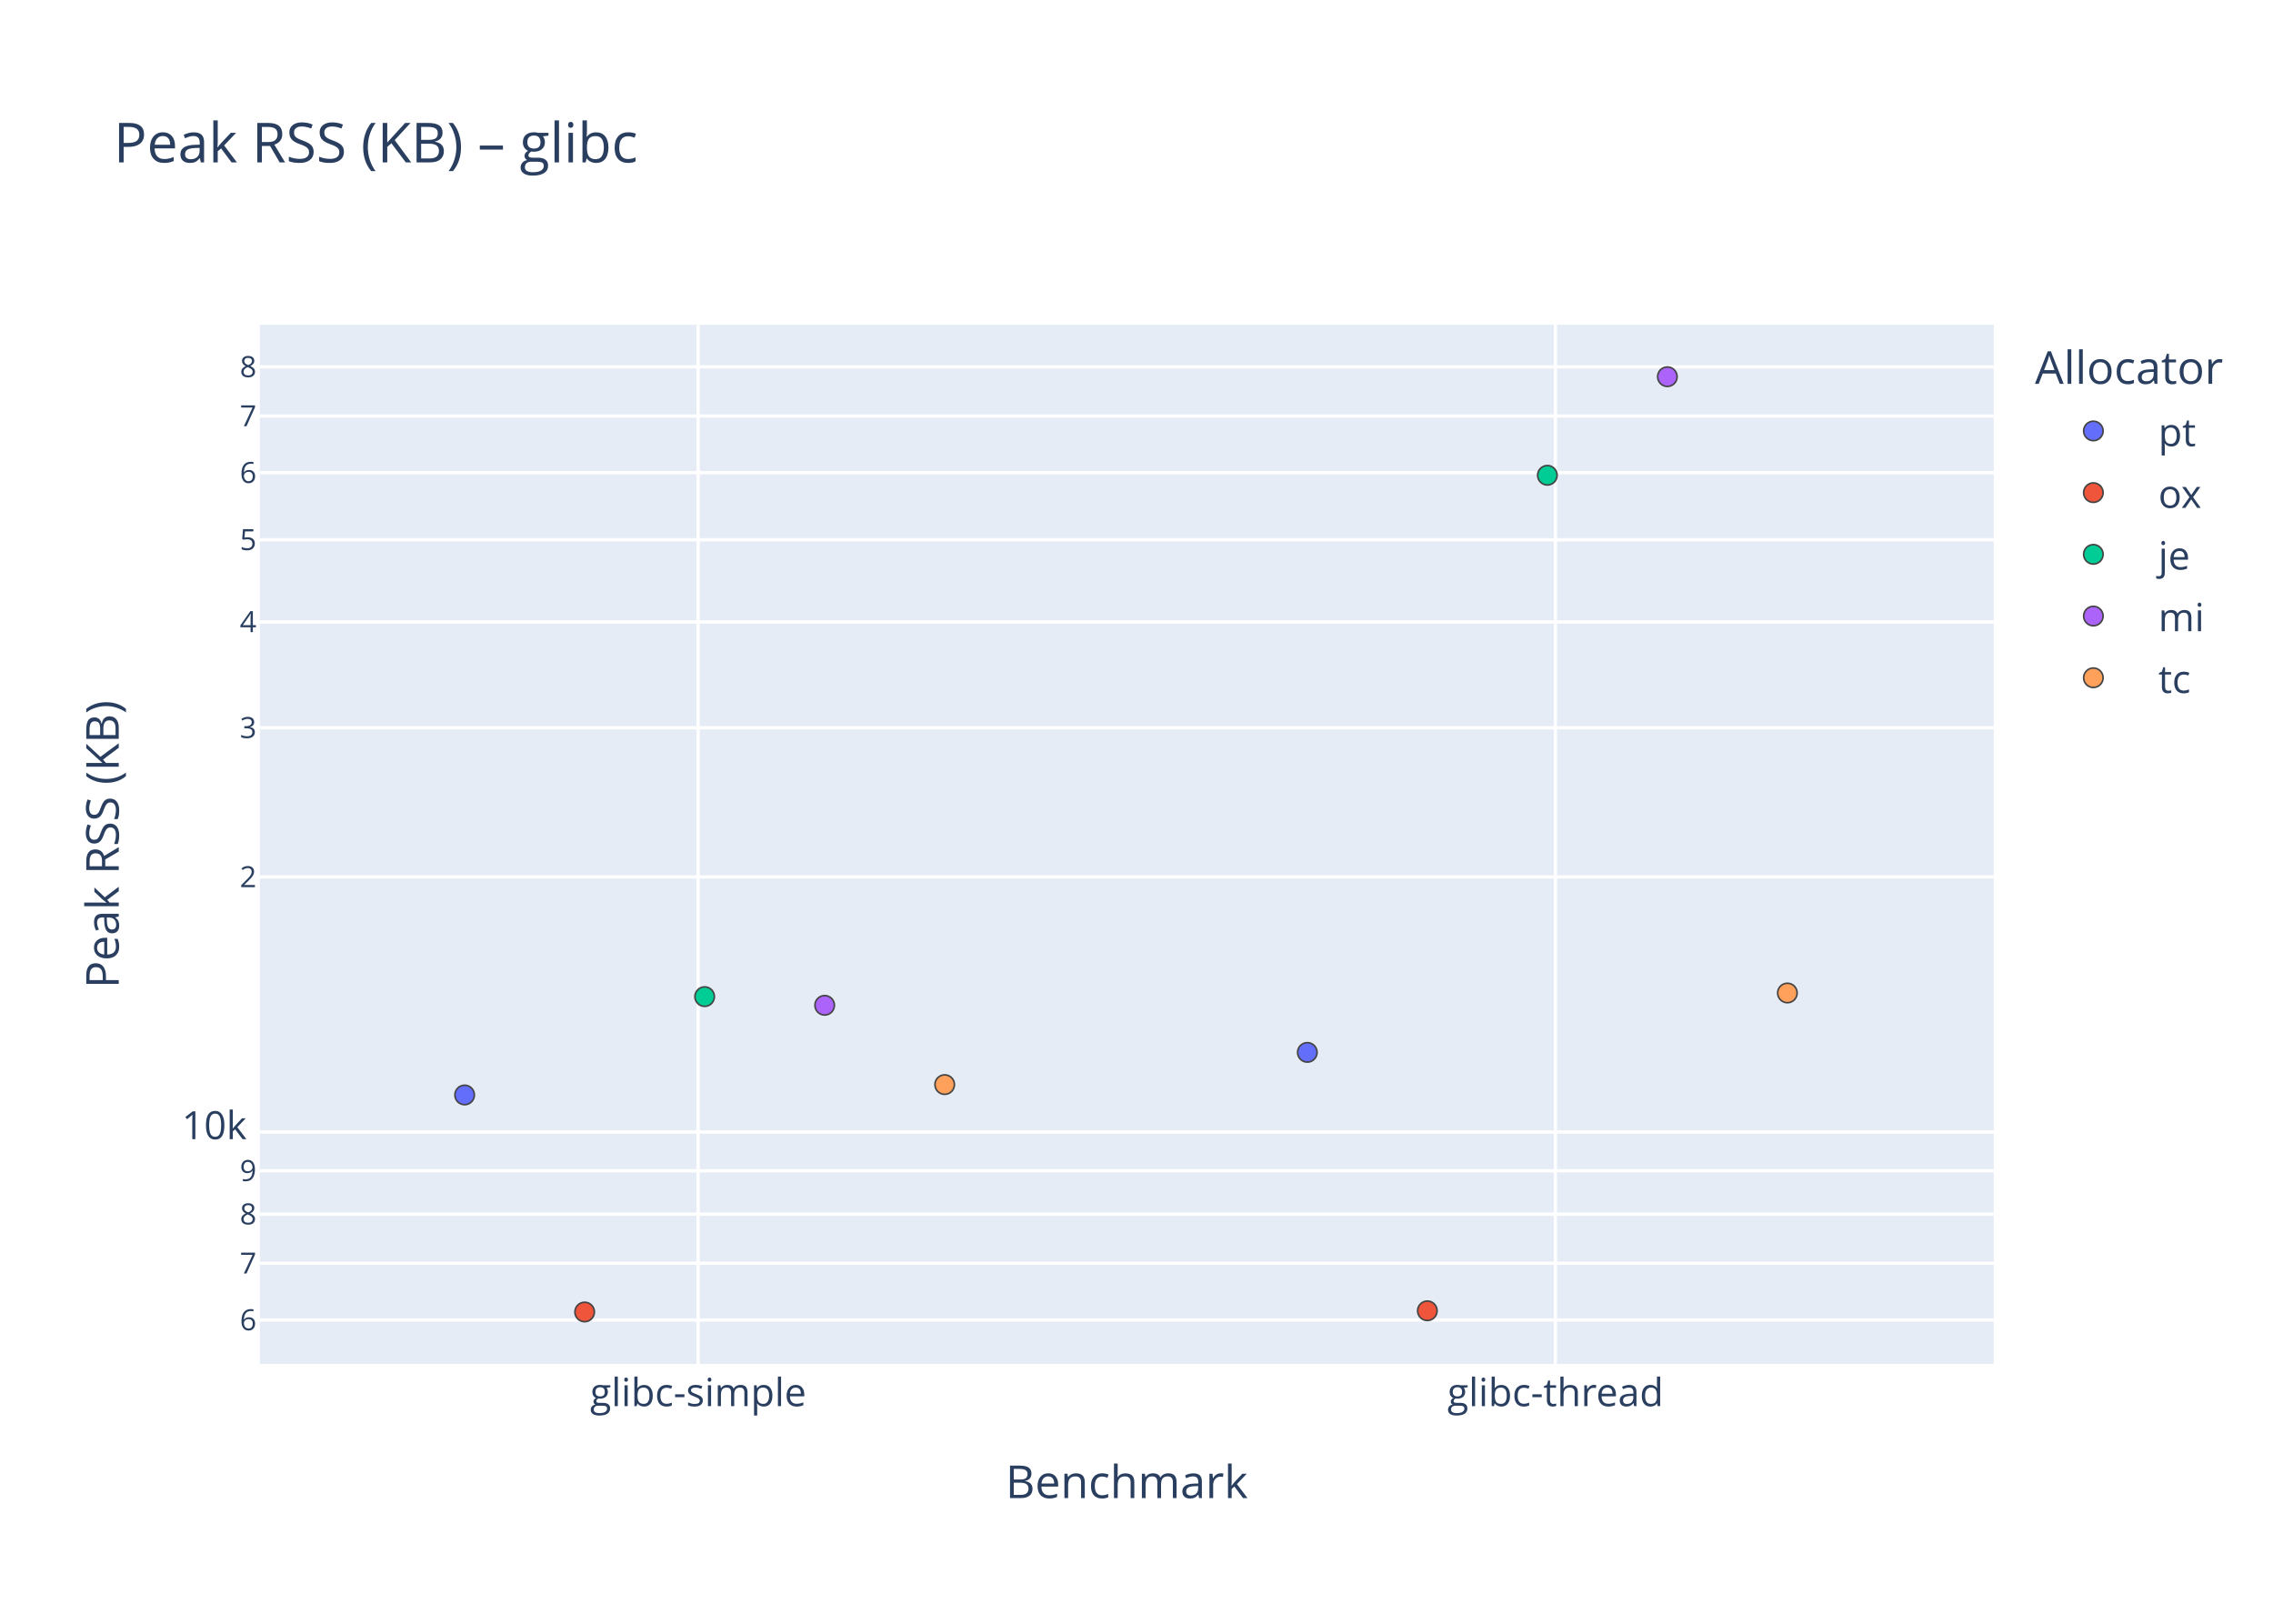
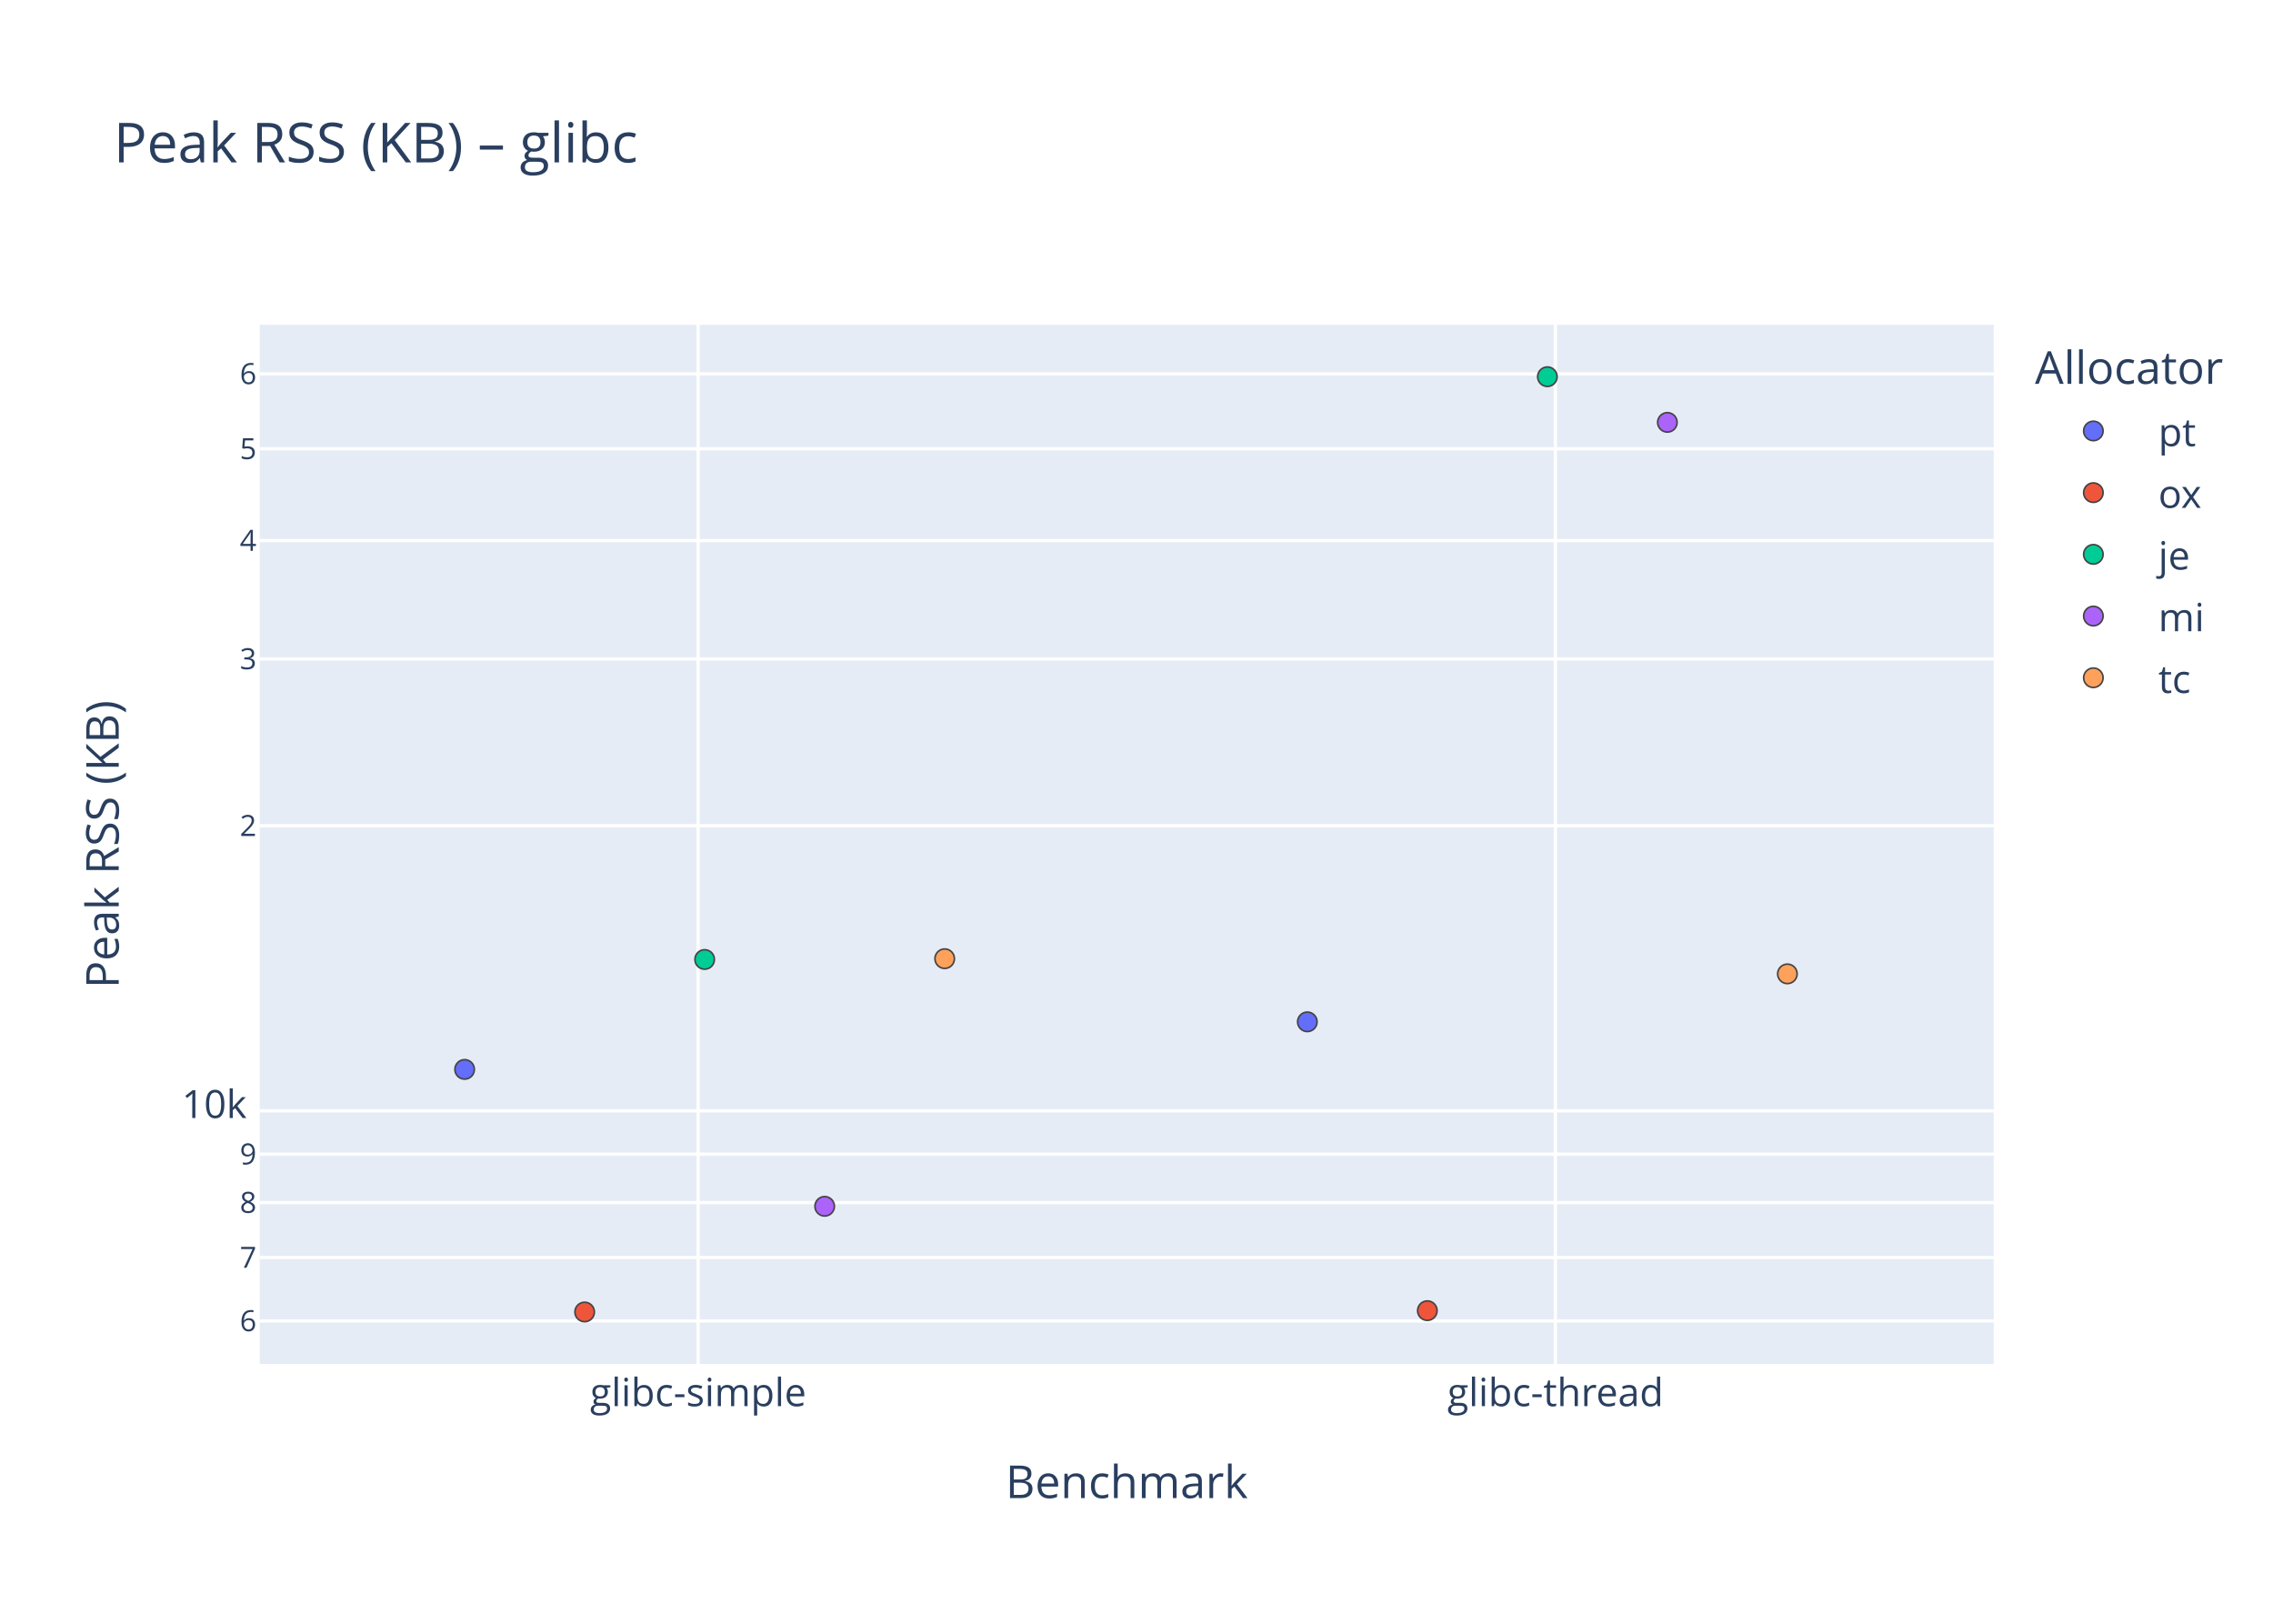
<svg xmlns="http://www.w3.org/2000/svg" class="main-svg" width="700" height="500" style="" viewBox="0 0 700 500">
  <rect x="0" y="0" width="700" height="500" style="fill: rgb(255, 255, 255); fill-opacity: 1;" />
-   <defs id="defs-923407">
+   <defs id="defs-a6e8a5">
    <g class="clips">
-       <clipPath id="clip923407xyplot" class="plotclip">
+       <clipPath id="clipa6e8a5xyplot" class="plotclip">
        <rect width="534" height="320" />
      </clipPath>
-       <clipPath class="axesclip" id="clip923407x">
+       <clipPath class="axesclip" id="clipa6e8a5x">
        <rect x="80" y="0" width="534" height="500" />
      </clipPath>
-       <clipPath class="axesclip" id="clip923407y">
+       <clipPath class="axesclip" id="clipa6e8a5y">
        <rect x="0" y="100" width="700" height="320" />
      </clipPath>
-       <clipPath class="axesclip" id="clip923407xy">
+       <clipPath class="axesclip" id="clipa6e8a5xy">
        <rect x="80" y="100" width="534" height="320" />
      </clipPath>
    </g>
    <g class="gradients" />
    <g class="patterns" />
  </defs>
  <g class="bglayer">
    <rect class="bg" x="80" y="100" width="534" height="320" style="fill: rgb(229, 236, 246); fill-opacity: 1; stroke-width: 0;" />
  </g>
  <g class="layer-below">
    <g class="imagelayer" />
    <g class="shapelayer" />
  </g>
  <g class="cartesianlayer">
    <g class="subplot xy">
      <g class="layer-subplot">
        <g class="shapelayer" />
        <g class="imagelayer" />
      </g>
      <g class="minor-gridlayer">
        <g class="x" />
        <g class="y" />
      </g>
      <g class="gridlayer">
        <g class="x">
          <path class="xgrid crisp" transform="translate(215,0)" d="M0,100v320" style="stroke: rgb(255, 255, 255); stroke-opacity: 1; stroke-width: 1px;" />
          <path class="xgrid crisp" transform="translate(479,0)" d="M0,100v320" style="stroke: rgb(255, 255, 255); stroke-opacity: 1; stroke-width: 1px;" />
        </g>
        <g class="y">
-           <path class="ygrid crisp" transform="translate(0,406.47)" d="M80,0h534" style="stroke: rgb(255, 255, 255); stroke-opacity: 1; stroke-width: 1px;" />
-           <path class="ygrid crisp" transform="translate(0,389)" d="M80,0h534" style="stroke: rgb(255, 255, 255); stroke-opacity: 1; stroke-width: 1px;" />
-           <path class="ygrid crisp" transform="translate(0,373.87)" d="M80,0h534" style="stroke: rgb(255, 255, 255); stroke-opacity: 1; stroke-width: 1px;" />
-           <path class="ygrid crisp" transform="translate(0,360.52)" d="M80,0h534" style="stroke: rgb(255, 255, 255); stroke-opacity: 1; stroke-width: 1px;" />
-           <path class="ygrid crisp" transform="translate(0,348.58)" d="M80,0h534" style="stroke: rgb(255, 255, 255); stroke-opacity: 1; stroke-width: 1px;" />
-           <path class="ygrid crisp" transform="translate(0,270.04)" d="M80,0h534" style="stroke: rgb(255, 255, 255); stroke-opacity: 1; stroke-width: 1px;" />
-           <path class="ygrid crisp" transform="translate(0,224.1)" d="M80,0h534" style="stroke: rgb(255, 255, 255); stroke-opacity: 1; stroke-width: 1px;" />
-           <path class="ygrid crisp" transform="translate(0,191.5)" d="M80,0h534" style="stroke: rgb(255, 255, 255); stroke-opacity: 1; stroke-width: 1px;" />
-           <path class="ygrid crisp" transform="translate(0,166.22)" d="M80,0h534" style="stroke: rgb(255, 255, 255); stroke-opacity: 1; stroke-width: 1px;" />
-           <path class="ygrid crisp" transform="translate(0,145.56)" d="M80,0h534" style="stroke: rgb(255, 255, 255); stroke-opacity: 1; stroke-width: 1px;" />
-           <path class="ygrid crisp" transform="translate(0,128.09)" d="M80,0h534" style="stroke: rgb(255, 255, 255); stroke-opacity: 1; stroke-width: 1px;" />
-           <path class="ygrid crisp" transform="translate(0,112.96)" d="M80,0h534" style="stroke: rgb(255, 255, 255); stroke-opacity: 1; stroke-width: 1px;" />
+           <path class="ygrid crisp" transform="translate(0,406.76)" d="M80,0h534" style="stroke: rgb(255, 255, 255); stroke-opacity: 1; stroke-width: 1px;" />
+           <path class="ygrid crisp" transform="translate(0,387.23)" d="M80,0h534" style="stroke: rgb(255, 255, 255); stroke-opacity: 1; stroke-width: 1px;" />
+           <path class="ygrid crisp" transform="translate(0,370.32)" d="M80,0h534" style="stroke: rgb(255, 255, 255); stroke-opacity: 1; stroke-width: 1px;" />
+           <path class="ygrid crisp" transform="translate(0,355.4)" d="M80,0h534" style="stroke: rgb(255, 255, 255); stroke-opacity: 1; stroke-width: 1px;" />
+           <path class="ygrid crisp" transform="translate(0,342.06)" d="M80,0h534" style="stroke: rgb(255, 255, 255); stroke-opacity: 1; stroke-width: 1px;" />
+           <path class="ygrid crisp" transform="translate(0,254.27)" d="M80,0h534" style="stroke: rgb(255, 255, 255); stroke-opacity: 1; stroke-width: 1px;" />
+           <path class="ygrid crisp" transform="translate(0,202.91)" d="M80,0h534" style="stroke: rgb(255, 255, 255); stroke-opacity: 1; stroke-width: 1px;" />
+           <path class="ygrid crisp" transform="translate(0,166.47)" d="M80,0h534" style="stroke: rgb(255, 255, 255); stroke-opacity: 1; stroke-width: 1px;" />
+           <path class="ygrid crisp" transform="translate(0,138.21)" d="M80,0h534" style="stroke: rgb(255, 255, 255); stroke-opacity: 1; stroke-width: 1px;" />
+           <path class="ygrid crisp" transform="translate(0,115.12)" d="M80,0h534" style="stroke: rgb(255, 255, 255); stroke-opacity: 1; stroke-width: 1px;" />
        </g>
      </g>
      <g class="zerolinelayer" />
      <g class="layer-between">
        <g class="shapelayer" />
        <g class="imagelayer" />
      </g>
      <path class="xlines-below" />
      <path class="ylines-below" />
      <g class="overlines-below" />
      <g class="xaxislayer-below" />
      <g class="yaxislayer-below" />
      <g class="overaxes-below" />
      <g class="overplot">
-         <g class="xy" transform="translate(80,100)" clip-path="url(#clip923407xyplot)">
+         <g class="xy" transform="translate(80,100)" clip-path="url(#clipa6e8a5xyplot)">
          <g class="boxlayer mlayer">
            <g class="trace boxes" style="opacity: 1;">
-               <path class="box" d="M48.14,237.17H74.02M48.14,237.17H74.02V237.17H48.14ZM61.08,237.17V237.17M61.08,237.17V237.17M54.61,237.17H67.55M54.61,237.17H67.55" style="vector-effect: none; stroke-width: 2px; stroke: rgb(255, 255, 255); stroke-opacity: 0; fill: rgb(255, 255, 255); fill-opacity: 0;" />
-               <path class="box" d="M312.14,224.06H338.02M312.14,224.06H338.02V224.06H312.14ZM325.08,224.06V224.06M325.08,224.06V224.06M318.61,224.06H331.55M318.61,224.06H331.55" style="vector-effect: none; stroke-width: 2px; stroke: rgb(255, 255, 255); stroke-opacity: 0; fill: rgb(255, 255, 255); fill-opacity: 0;" />
-               <g class="points">
-                 <path class="point" transform="translate(63.09,237.17)" d="M3,0A3,3 0 1,1 0,-3A3,3 0 0,1 3,0Z" style="opacity: 1; stroke-width: 0.5px; fill: rgb(99, 110, 250); fill-opacity: 1; stroke: rgb(68, 68, 68); stroke-opacity: 1;" />
-               </g>
-               <g class="points">
-                 <path class="point" transform="translate(322.61,224.06)" d="M3,0A3,3 0 1,1 0,-3A3,3 0 0,1 3,0Z" style="opacity: 1; stroke-width: 0.5px; fill: rgb(99, 110, 250); fill-opacity: 1; stroke: rgb(68, 68, 68); stroke-opacity: 1;" />
+               <path class="box" d="M48.14,229.3H74.02M48.14,229.3H74.02V229.3H48.14ZM61.08,229.3V229.3M61.08,229.3V229.3M54.61,229.3H67.55M54.61,229.3H67.55" style="vector-effect: none; stroke-width: 2px; stroke: rgb(255, 255, 255); stroke-opacity: 0; fill: rgb(255, 255, 255); fill-opacity: 0;" />
+               <path class="box" d="M312.14,214.65H338.02M312.14,214.65H338.02V214.65H312.14ZM325.08,214.65V214.65M325.08,214.65V214.65M318.61,214.65H331.55M318.61,214.65H331.55" style="vector-effect: none; stroke-width: 2px; stroke: rgb(255, 255, 255); stroke-opacity: 0; fill: rgb(255, 255, 255); fill-opacity: 0;" />
+               <g class="points">
+                 <path class="point" transform="translate(63.09,229.3)" d="M3,0A3,3 0 1,1 0,-3A3,3 0 0,1 3,0Z" style="opacity: 1; stroke-width: 0.5px; fill: rgb(99, 110, 250); fill-opacity: 1; stroke: rgb(68, 68, 68); stroke-opacity: 1;" />
+               </g>
+               <g class="points">
+                 <path class="point" transform="translate(322.61,214.65)" d="M3,0A3,3 0 1,1 0,-3A3,3 0 0,1 3,0Z" style="opacity: 1; stroke-width: 0.5px; fill: rgb(99, 110, 250); fill-opacity: 1; stroke: rgb(68, 68, 68); stroke-opacity: 1;" />
              </g>
            </g>
            <g class="trace boxes" style="opacity: 1;">
              <path class="box" d="M85.1,304H110.98M85.1,304H110.98V304H85.1ZM98.04,304V304M98.04,304V304M91.57,304H104.51M91.57,304H104.51" style="vector-effect: none; stroke-width: 2px; stroke: rgb(255, 255, 255); stroke-opacity: 0; fill: rgb(255, 255, 255); fill-opacity: 0;" />
-               <path class="box" d="M349.1,303.63H374.98M349.1,303.63H374.98V303.63H349.1ZM362.04,303.63V303.63M362.04,303.63V303.63M355.57,303.63H368.51M355.57,303.63H368.51" style="vector-effect: none; stroke-width: 2px; stroke: rgb(255, 255, 255); stroke-opacity: 0; fill: rgb(255, 255, 255); fill-opacity: 0;" />
+               <path class="box" d="M349.1,303.59H374.98M349.1,303.59H374.98V303.59H349.1ZM362.04,303.59V303.59M362.04,303.59V303.59M355.57,303.59H368.51M355.57,303.59H368.51" style="vector-effect: none; stroke-width: 2px; stroke: rgb(255, 255, 255); stroke-opacity: 0; fill: rgb(255, 255, 255); fill-opacity: 0;" />
              <g class="points">
                <path class="point" transform="translate(100.05,304)" d="M3,0A3,3 0 1,1 0,-3A3,3 0 0,1 3,0Z" style="opacity: 1; stroke-width: 0.5px; fill: rgb(239, 85, 59); fill-opacity: 1; stroke: rgb(68, 68, 68); stroke-opacity: 1;" />
              </g>
              <g class="points">
-                 <path class="point" transform="translate(359.57,303.63)" d="M3,0A3,3 0 1,1 0,-3A3,3 0 0,1 3,0Z" style="opacity: 1; stroke-width: 0.5px; fill: rgb(239, 85, 59); fill-opacity: 1; stroke: rgb(68, 68, 68); stroke-opacity: 1;" />
-               </g>
-             </g>
-             <g class="trace boxes" style="opacity: 1;">
-               <path class="box" d="M122.06,206.89H147.94M122.06,206.89H147.94V206.89H122.06ZM135,206.89V206.89M135,206.89V206.89M128.53,206.89H141.47M128.53,206.89H141.47" style="vector-effect: none; stroke-width: 2px; stroke: rgb(255, 255, 255); stroke-opacity: 0; fill: rgb(255, 255, 255); fill-opacity: 0;" />
-               <path class="box" d="M386.06,46.35H411.94M386.06,46.35H411.94V46.35H386.06ZM399,46.35V46.35M399,46.35V46.35M392.53,46.35H405.47M392.53,46.35H405.47" style="vector-effect: none; stroke-width: 2px; stroke: rgb(255, 255, 255); stroke-opacity: 0; fill: rgb(255, 255, 255); fill-opacity: 0;" />
-               <g class="points">
-                 <path class="point" transform="translate(137.01,206.89)" d="M3,0A3,3 0 1,1 0,-3A3,3 0 0,1 3,0Z" style="opacity: 1; stroke-width: 0.5px; fill: rgb(0, 204, 150); fill-opacity: 1; stroke: rgb(68, 68, 68); stroke-opacity: 1;" />
-               </g>
-               <g class="points">
-                 <path class="point" transform="translate(396.53,46.35)" d="M3,0A3,3 0 1,1 0,-3A3,3 0 0,1 3,0Z" style="opacity: 1; stroke-width: 0.5px; fill: rgb(0, 204, 150); fill-opacity: 1; stroke: rgb(68, 68, 68); stroke-opacity: 1;" />
-               </g>
-             </g>
-             <g class="trace boxes" style="opacity: 1;">
-               <path class="box" d="M159.02,209.56H184.9M159.02,209.56H184.9V209.56H159.02ZM171.96,209.56V209.56M171.96,209.56V209.56M165.49,209.56H178.43M165.49,209.56H178.43" style="vector-effect: none; stroke-width: 2px; stroke: rgb(255, 255, 255); stroke-opacity: 0; fill: rgb(255, 255, 255); fill-opacity: 0;" />
-               <path class="box" d="M423.02,16H448.9M423.02,16H448.9V16H423.02ZM435.96,16V16M435.96,16V16M429.49,16H442.43M429.49,16H442.43" style="vector-effect: none; stroke-width: 2px; stroke: rgb(255, 255, 255); stroke-opacity: 0; fill: rgb(255, 255, 255); fill-opacity: 0;" />
-               <g class="points">
-                 <path class="point" transform="translate(173.97,209.56)" d="M3,0A3,3 0 1,1 0,-3A3,3 0 0,1 3,0Z" style="opacity: 1; stroke-width: 0.5px; fill: rgb(171, 99, 250); fill-opacity: 1; stroke: rgb(68, 68, 68); stroke-opacity: 1;" />
-               </g>
-               <g class="points">
-                 <path class="point" transform="translate(433.49,16)" d="M3,0A3,3 0 1,1 0,-3A3,3 0 0,1 3,0Z" style="opacity: 1; stroke-width: 0.5px; fill: rgb(171, 99, 250); fill-opacity: 1; stroke: rgb(68, 68, 68); stroke-opacity: 1;" />
-               </g>
-             </g>
-             <g class="trace boxes" style="opacity: 1;">
-               <path class="box" d="M195.98,233.98H221.86M195.98,233.98H221.86V233.98H195.98ZM208.92,233.98V233.98M208.92,233.98V233.98M202.45,233.98H215.39M202.45,233.98H215.39" style="vector-effect: none; stroke-width: 2px; stroke: rgb(255, 255, 255); stroke-opacity: 0; fill: rgb(255, 255, 255); fill-opacity: 0;" />
-               <path class="box" d="M459.98,205.77H485.86M459.98,205.77H485.86V205.77H459.98ZM472.92,205.77V205.77M472.92,205.77V205.77M466.45,205.77H479.39M466.45,205.77H479.39" style="vector-effect: none; stroke-width: 2px; stroke: rgb(255, 255, 255); stroke-opacity: 0; fill: rgb(255, 255, 255); fill-opacity: 0;" />
-               <g class="points">
-                 <path class="point" transform="translate(210.93,233.98)" d="M3,0A3,3 0 1,1 0,-3A3,3 0 0,1 3,0Z" style="opacity: 1; stroke-width: 0.5px; fill: rgb(255, 161, 90); fill-opacity: 1; stroke: rgb(68, 68, 68); stroke-opacity: 1;" />
-               </g>
-               <g class="points">
-                 <path class="point" transform="translate(470.45,205.77)" d="M3,0A3,3 0 1,1 0,-3A3,3 0 0,1 3,0Z" style="opacity: 1; stroke-width: 0.5px; fill: rgb(255, 161, 90); fill-opacity: 1; stroke: rgb(68, 68, 68); stroke-opacity: 1;" />
+                 <path class="point" transform="translate(359.57,303.59)" d="M3,0A3,3 0 1,1 0,-3A3,3 0 0,1 3,0Z" style="opacity: 1; stroke-width: 0.5px; fill: rgb(239, 85, 59); fill-opacity: 1; stroke: rgb(68, 68, 68); stroke-opacity: 1;" />
+               </g>
+             </g>
+             <g class="trace boxes" style="opacity: 1;">
+               <path class="box" d="M122.06,195.45H147.94M122.06,195.45H147.94V195.45H122.06ZM135,195.45V195.45M135,195.45V195.45M128.53,195.45H141.47M128.53,195.45H141.47" style="vector-effect: none; stroke-width: 2px; stroke: rgb(255, 255, 255); stroke-opacity: 0; fill: rgb(255, 255, 255); fill-opacity: 0;" />
+               <path class="box" d="M386.06,16H411.94M386.06,16H411.94V16H386.06ZM399,16V16M399,16V16M392.53,16H405.47M392.53,16H405.47" style="vector-effect: none; stroke-width: 2px; stroke: rgb(255, 255, 255); stroke-opacity: 0; fill: rgb(255, 255, 255); fill-opacity: 0;" />
+               <g class="points">
+                 <path class="point" transform="translate(137.01,195.45)" d="M3,0A3,3 0 1,1 0,-3A3,3 0 0,1 3,0Z" style="opacity: 1; stroke-width: 0.5px; fill: rgb(0, 204, 150); fill-opacity: 1; stroke: rgb(68, 68, 68); stroke-opacity: 1;" />
+               </g>
+               <g class="points">
+                 <path class="point" transform="translate(396.53,16)" d="M3,0A3,3 0 1,1 0,-3A3,3 0 0,1 3,0Z" style="opacity: 1; stroke-width: 0.5px; fill: rgb(0, 204, 150); fill-opacity: 1; stroke: rgb(68, 68, 68); stroke-opacity: 1;" />
+               </g>
+             </g>
+             <g class="trace boxes" style="opacity: 1;">
+               <path class="box" d="M159.02,271.46H184.9M159.02,271.46H184.9V271.46H159.02ZM171.96,271.46V271.46M171.96,271.46V271.46M165.49,271.46H178.43M165.49,271.46H178.43" style="vector-effect: none; stroke-width: 2px; stroke: rgb(255, 255, 255); stroke-opacity: 0; fill: rgb(255, 255, 255); fill-opacity: 0;" />
+               <path class="box" d="M423.02,30.06H448.9M423.02,30.06H448.9V30.06H423.02ZM435.96,30.06V30.06M435.96,30.06V30.06M429.49,30.06H442.43M429.49,30.06H442.43" style="vector-effect: none; stroke-width: 2px; stroke: rgb(255, 255, 255); stroke-opacity: 0; fill: rgb(255, 255, 255); fill-opacity: 0;" />
+               <g class="points">
+                 <path class="point" transform="translate(173.97,271.46)" d="M3,0A3,3 0 1,1 0,-3A3,3 0 0,1 3,0Z" style="opacity: 1; stroke-width: 0.5px; fill: rgb(171, 99, 250); fill-opacity: 1; stroke: rgb(68, 68, 68); stroke-opacity: 1;" />
+               </g>
+               <g class="points">
+                 <path class="point" transform="translate(433.49,30.06)" d="M3,0A3,3 0 1,1 0,-3A3,3 0 0,1 3,0Z" style="opacity: 1; stroke-width: 0.5px; fill: rgb(171, 99, 250); fill-opacity: 1; stroke: rgb(68, 68, 68); stroke-opacity: 1;" />
+               </g>
+             </g>
+             <g class="trace boxes" style="opacity: 1;">
+               <path class="box" d="M195.98,195.21H221.86M195.98,195.21H221.86V195.21H195.98ZM208.92,195.21V195.21M208.92,195.21V195.21M202.45,195.21H215.39M202.45,195.21H215.39" style="vector-effect: none; stroke-width: 2px; stroke: rgb(255, 255, 255); stroke-opacity: 0; fill: rgb(255, 255, 255); fill-opacity: 0;" />
+               <path class="box" d="M459.98,199.88H485.86M459.98,199.88H485.86V199.88H459.98ZM472.92,199.88V199.88M472.92,199.88V199.88M466.45,199.88H479.39M466.45,199.88H479.39" style="vector-effect: none; stroke-width: 2px; stroke: rgb(255, 255, 255); stroke-opacity: 0; fill: rgb(255, 255, 255); fill-opacity: 0;" />
+               <g class="points">
+                 <path class="point" transform="translate(210.93,195.21)" d="M3,0A3,3 0 1,1 0,-3A3,3 0 0,1 3,0Z" style="opacity: 1; stroke-width: 0.5px; fill: rgb(255, 161, 90); fill-opacity: 1; stroke: rgb(68, 68, 68); stroke-opacity: 1;" />
+               </g>
+               <g class="points">
+                 <path class="point" transform="translate(470.45,199.88)" d="M3,0A3,3 0 1,1 0,-3A3,3 0 0,1 3,0Z" style="opacity: 1; stroke-width: 0.5px; fill: rgb(255, 161, 90); fill-opacity: 1; stroke: rgb(68, 68, 68); stroke-opacity: 1;" />
              </g>
            </g>
          </g>
        </g>
      </g>
      <g class="zerolinelayer-above" />
      <path class="xlines-above crisp" d="M0,0" style="fill: none;" />
      <path class="ylines-above crisp" d="M0,0" style="fill: none;" />
      <g class="overlines-above" />
      <g class="xaxislayer-above">
        <g class="xtick">
          <text text-anchor="middle" x="0" y="433" transform="translate(215,0)" style="font-family: 'Open Sans', verdana, arial, sans-serif; font-size: 12px; fill: rgb(42, 63, 95); fill-opacity: 1; white-space: pre;">glibc-simple</text>
        </g>
        <g class="xtick">
          <text text-anchor="middle" x="0" y="433" transform="translate(479,0)" style="font-family: 'Open Sans', verdana, arial, sans-serif; font-size: 12px; fill: rgb(42, 63, 95); fill-opacity: 1; white-space: pre;">glibc-thread</text>
        </g>
      </g>
      <g class="yaxislayer-above">
        <g class="ytick">
-           <text text-anchor="end" x="79" y="3.15" transform="translate(0,406.47)" style="font-family: 'Open Sans', verdana, arial, sans-serif; font-size: 9px; fill: rgb(42, 63, 95); fill-opacity: 1; white-space: pre;">6</text>
-         </g>
-         <g class="ytick">
-           <text text-anchor="end" x="79" y="3.15" style="font-family: 'Open Sans', verdana, arial, sans-serif; font-size: 9px; fill: rgb(42, 63, 95); fill-opacity: 1; white-space: pre;" transform="translate(0,389)">7</text>
-         </g>
-         <g class="ytick">
-           <text text-anchor="end" x="79" y="3.15" style="font-family: 'Open Sans', verdana, arial, sans-serif; font-size: 9px; fill: rgb(42, 63, 95); fill-opacity: 1; white-space: pre;" transform="translate(0,373.87)">8</text>
-         </g>
-         <g class="ytick">
-           <text text-anchor="end" x="79" y="3.15" style="font-family: 'Open Sans', verdana, arial, sans-serif; font-size: 9px; fill: rgb(42, 63, 95); fill-opacity: 1; white-space: pre;" transform="translate(0,360.52)">9</text>
-         </g>
-         <g class="ytick">
-           <text text-anchor="end" x="76" y="2.2" style="font-family: 'Open Sans', verdana, arial, sans-serif; font-size: 12px; fill: rgb(42, 63, 95); fill-opacity: 1; white-space: pre;" transform="translate(0,348.58)">10k</text>
-         </g>
-         <g class="ytick">
-           <text text-anchor="end" x="79" y="3.15" style="font-family: 'Open Sans', verdana, arial, sans-serif; font-size: 9px; fill: rgb(42, 63, 95); fill-opacity: 1; white-space: pre;" transform="translate(0,270.04)">2</text>
-         </g>
-         <g class="ytick">
-           <text text-anchor="end" x="79" y="3.15" style="font-family: 'Open Sans', verdana, arial, sans-serif; font-size: 9px; fill: rgb(42, 63, 95); fill-opacity: 1; white-space: pre;" transform="translate(0,224.1)">3</text>
-         </g>
-         <g class="ytick">
-           <text text-anchor="end" x="79" y="3.15" style="font-family: 'Open Sans', verdana, arial, sans-serif; font-size: 9px; fill: rgb(42, 63, 95); fill-opacity: 1; white-space: pre;" transform="translate(0,191.5)">4</text>
-         </g>
-         <g class="ytick">
-           <text text-anchor="end" x="79" y="3.15" style="font-family: 'Open Sans', verdana, arial, sans-serif; font-size: 9px; fill: rgb(42, 63, 95); fill-opacity: 1; white-space: pre;" transform="translate(0,166.22)">5</text>
-         </g>
-         <g class="ytick">
-           <text text-anchor="end" x="79" y="3.15" style="font-family: 'Open Sans', verdana, arial, sans-serif; font-size: 9px; fill: rgb(42, 63, 95); fill-opacity: 1; white-space: pre;" transform="translate(0,145.56)">6</text>
-         </g>
-         <g class="ytick">
-           <text text-anchor="end" x="79" y="3.15" style="font-family: 'Open Sans', verdana, arial, sans-serif; font-size: 9px; fill: rgb(42, 63, 95); fill-opacity: 1; white-space: pre;" transform="translate(0,128.09)">7</text>
-         </g>
-         <g class="ytick">
-           <text text-anchor="end" x="79" y="3.15" style="font-family: 'Open Sans', verdana, arial, sans-serif; font-size: 9px; fill: rgb(42, 63, 95); fill-opacity: 1; white-space: pre;" transform="translate(0,112.96)">8</text>
+           <text text-anchor="end" x="79" y="3.15" transform="translate(0,406.76)" style="font-family: 'Open Sans', verdana, arial, sans-serif; font-size: 9px; fill: rgb(42, 63, 95); fill-opacity: 1; white-space: pre;">6</text>
+         </g>
+         <g class="ytick">
+           <text text-anchor="end" x="79" y="3.15" style="font-family: 'Open Sans', verdana, arial, sans-serif; font-size: 9px; fill: rgb(42, 63, 95); fill-opacity: 1; white-space: pre;" transform="translate(0,387.23)">7</text>
+         </g>
+         <g class="ytick">
+           <text text-anchor="end" x="79" y="3.15" style="font-family: 'Open Sans', verdana, arial, sans-serif; font-size: 9px; fill: rgb(42, 63, 95); fill-opacity: 1; white-space: pre;" transform="translate(0,370.32)">8</text>
+         </g>
+         <g class="ytick">
+           <text text-anchor="end" x="79" y="3.15" style="font-family: 'Open Sans', verdana, arial, sans-serif; font-size: 9px; fill: rgb(42, 63, 95); fill-opacity: 1; white-space: pre;" transform="translate(0,355.4)">9</text>
+         </g>
+         <g class="ytick">
+           <text text-anchor="end" x="76" y="2.2" style="font-family: 'Open Sans', verdana, arial, sans-serif; font-size: 12px; fill: rgb(42, 63, 95); fill-opacity: 1; white-space: pre;" transform="translate(0,342.06)">10k</text>
+         </g>
+         <g class="ytick">
+           <text text-anchor="end" x="79" y="3.15" style="font-family: 'Open Sans', verdana, arial, sans-serif; font-size: 9px; fill: rgb(42, 63, 95); fill-opacity: 1; white-space: pre;" transform="translate(0,254.27)">2</text>
+         </g>
+         <g class="ytick">
+           <text text-anchor="end" x="79" y="3.15" style="font-family: 'Open Sans', verdana, arial, sans-serif; font-size: 9px; fill: rgb(42, 63, 95); fill-opacity: 1; white-space: pre;" transform="translate(0,202.91)">3</text>
+         </g>
+         <g class="ytick">
+           <text text-anchor="end" x="79" y="3.15" style="font-family: 'Open Sans', verdana, arial, sans-serif; font-size: 9px; fill: rgb(42, 63, 95); fill-opacity: 1; white-space: pre;" transform="translate(0,166.47)">4</text>
+         </g>
+         <g class="ytick">
+           <text text-anchor="end" x="79" y="3.15" style="font-family: 'Open Sans', verdana, arial, sans-serif; font-size: 9px; fill: rgb(42, 63, 95); fill-opacity: 1; white-space: pre;" transform="translate(0,138.21)">5</text>
+         </g>
+         <g class="ytick">
+           <text text-anchor="end" x="79" y="3.15" style="font-family: 'Open Sans', verdana, arial, sans-serif; font-size: 9px; fill: rgb(42, 63, 95); fill-opacity: 1; white-space: pre;" transform="translate(0,115.12)">6</text>
        </g>
      </g>
      <g class="overaxes-above" />
    </g>
  </g>
  <g class="polarlayer" />
  <g class="smithlayer" />
  <g class="ternarylayer" />
  <g class="geolayer" />
  <g class="funnelarealayer" />
  <g class="pielayer" />
  <g class="iciclelayer" />
  <g class="treemaplayer" />
  <g class="sunburstlayer" />
  <g class="glimages" />
-   <defs id="topdefs-923407">
+   <defs id="topdefs-a6e8a5">
    <g class="clips" />
-     <clipPath id="legend923407">
+     <clipPath id="legenda6e8a5">
      <rect width="63" height="124" x="0" y="0" />
    </clipPath>
  </defs>
  <g class="layer-above">
    <g class="imagelayer" />
    <g class="shapelayer" />
  </g>
  <g class="infolayer">
    <g class="legend" pointer-events="all" transform="translate(624.68,100)">
      <rect class="bg" shape-rendering="crispEdges" style="stroke: rgb(68, 68, 68); stroke-opacity: 1; fill: rgb(255, 255, 255); fill-opacity: 1; stroke-width: 0px;" width="63" height="124" x="0" y="0" />
-       <g class="scrollbox" transform="" clip-path="url(#legend923407)">
+       <g class="scrollbox" transform="" clip-path="url(#legenda6e8a5)">
        <text class="legendtitletext" text-anchor="start" x="2" y="18.2" style="font-family: 'Open Sans', verdana, arial, sans-serif; font-size: 14px; fill: rgb(42, 63, 95); fill-opacity: 1; white-space: pre;">Allocator</text>
        <g class="groups" transform="">
          <g class="traces" transform="translate(0,32.7)" style="opacity: 1;">
            <text class="legendtext" text-anchor="start" x="40" y="4.68" style="font-family: 'Open Sans', verdana, arial, sans-serif; font-size: 12px; fill: rgb(42, 63, 95); fill-opacity: 1; white-space: pre;">pt</text>
            <g class="layers" style="opacity: 1;">
              <g class="legendfill" />
              <g class="legendlines" />
              <g class="legendsymbols">
                <g class="legendpoints">
                  <path class="legendbox" d="M3,0A3,3 0 1,1 0,-3A3,3 0 0,1 3,0Z" transform="translate(20,0)" style="opacity: 1; stroke-width: 0.5px; fill: rgb(99, 110, 250); fill-opacity: 1; stroke: rgb(68, 68, 68); stroke-opacity: 1;" />
                </g>
              </g>
            </g>
            <rect class="legendtoggle" x="0" y="-9.5" width="54.219" height="19" style="fill: rgb(0, 0, 0); fill-opacity: 0;" />
          </g>
        </g>
        <g class="groups" transform="">
          <g class="traces" transform="translate(0,51.7)" style="opacity: 1;">
            <text class="legendtext" text-anchor="start" x="40" y="4.68" style="font-family: 'Open Sans', verdana, arial, sans-serif; font-size: 12px; fill: rgb(42, 63, 95); fill-opacity: 1; white-space: pre;">ox</text>
            <g class="layers" style="opacity: 1;">
              <g class="legendfill" />
              <g class="legendlines" />
              <g class="legendsymbols">
                <g class="legendpoints">
                  <path class="legendbox" d="M3,0A3,3 0 1,1 0,-3A3,3 0 0,1 3,0Z" transform="translate(20,0)" style="opacity: 1; stroke-width: 0.5px; fill: rgb(239, 85, 59); fill-opacity: 1; stroke: rgb(68, 68, 68); stroke-opacity: 1;" />
                </g>
              </g>
            </g>
            <rect class="legendtoggle" x="0" y="-9.5" width="54.219" height="19" style="fill: rgb(0, 0, 0); fill-opacity: 0;" />
          </g>
        </g>
        <g class="groups" transform="">
          <g class="traces" transform="translate(0,70.7)" style="opacity: 1;">
            <text class="legendtext" text-anchor="start" x="40" y="4.68" style="font-family: 'Open Sans', verdana, arial, sans-serif; font-size: 12px; fill: rgb(42, 63, 95); fill-opacity: 1; white-space: pre;">je</text>
            <g class="layers" style="opacity: 1;">
              <g class="legendfill" />
              <g class="legendlines" />
              <g class="legendsymbols">
                <g class="legendpoints">
                  <path class="legendbox" d="M3,0A3,3 0 1,1 0,-3A3,3 0 0,1 3,0Z" transform="translate(20,0)" style="opacity: 1; stroke-width: 0.5px; fill: rgb(0, 204, 150); fill-opacity: 1; stroke: rgb(68, 68, 68); stroke-opacity: 1;" />
                </g>
              </g>
            </g>
            <rect class="legendtoggle" x="0" y="-9.5" width="54.219" height="19" style="fill: rgb(0, 0, 0); fill-opacity: 0;" />
          </g>
        </g>
        <g class="groups" transform="">
          <g class="traces" transform="translate(0,89.7)" style="opacity: 1;">
            <text class="legendtext" text-anchor="start" x="40" y="4.68" style="font-family: 'Open Sans', verdana, arial, sans-serif; font-size: 12px; fill: rgb(42, 63, 95); fill-opacity: 1; white-space: pre;">mi</text>
            <g class="layers" style="opacity: 1;">
              <g class="legendfill" />
              <g class="legendlines" />
              <g class="legendsymbols">
                <g class="legendpoints">
                  <path class="legendbox" d="M3,0A3,3 0 1,1 0,-3A3,3 0 0,1 3,0Z" transform="translate(20,0)" style="opacity: 1; stroke-width: 0.5px; fill: rgb(171, 99, 250); fill-opacity: 1; stroke: rgb(68, 68, 68); stroke-opacity: 1;" />
                </g>
              </g>
            </g>
            <rect class="legendtoggle" x="0" y="-9.5" width="54.219" height="19" style="fill: rgb(0, 0, 0); fill-opacity: 0;" />
          </g>
        </g>
        <g class="groups" transform="">
          <g class="traces" transform="translate(0,108.7)" style="opacity: 1;">
            <text class="legendtext" text-anchor="start" x="40" y="4.68" style="font-family: 'Open Sans', verdana, arial, sans-serif; font-size: 12px; fill: rgb(42, 63, 95); fill-opacity: 1; white-space: pre;">tc</text>
            <g class="layers" style="opacity: 1;">
              <g class="legendfill" />
              <g class="legendlines" />
              <g class="legendsymbols">
                <g class="legendpoints">
                  <path class="legendbox" d="M3,0A3,3 0 1,1 0,-3A3,3 0 0,1 3,0Z" transform="translate(20,0)" style="opacity: 1; stroke-width: 0.5px; fill: rgb(255, 161, 90); fill-opacity: 1; stroke: rgb(68, 68, 68); stroke-opacity: 1;" />
                </g>
              </g>
            </g>
            <rect class="legendtoggle" x="0" y="-9.5" width="54.219" height="19" style="fill: rgb(0, 0, 0); fill-opacity: 0;" />
          </g>
        </g>
      </g>
      <rect class="scrollbar" rx="20" ry="3" width="0" height="0" style="fill: rgb(128, 139, 164); fill-opacity: 1;" x="0" y="0" />
    </g>
    <g class="g-gtitle">
      <text class="gtitle" x="35" y="50" text-anchor="start" dy="0em" style="opacity: 1; font-family: 'Open Sans', verdana, arial, sans-serif; font-size: 17px; fill: rgb(42, 63, 95); fill-opacity: 1; white-space: pre;">Peak RSS (KB) – glibc</text>
    </g>
    <g class="g-xtitle">
      <text class="xtitle" x="347" y="461.3" text-anchor="middle" style="opacity: 1; font-family: 'Open Sans', verdana, arial, sans-serif; font-size: 14px; fill: rgb(42, 63, 95); fill-opacity: 1; white-space: pre;">Benchmark</text>
    </g>
    <g class="g-ytitle">
      <text class="ytitle" transform="rotate(-90,36.56875,260)" x="36.569" y="260" text-anchor="middle" style="opacity: 1; font-family: 'Open Sans', verdana, arial, sans-serif; font-size: 14px; fill: rgb(42, 63, 95); fill-opacity: 1; white-space: pre;">Peak RSS (KB)</text>
    </g>
  </g>
</svg>
